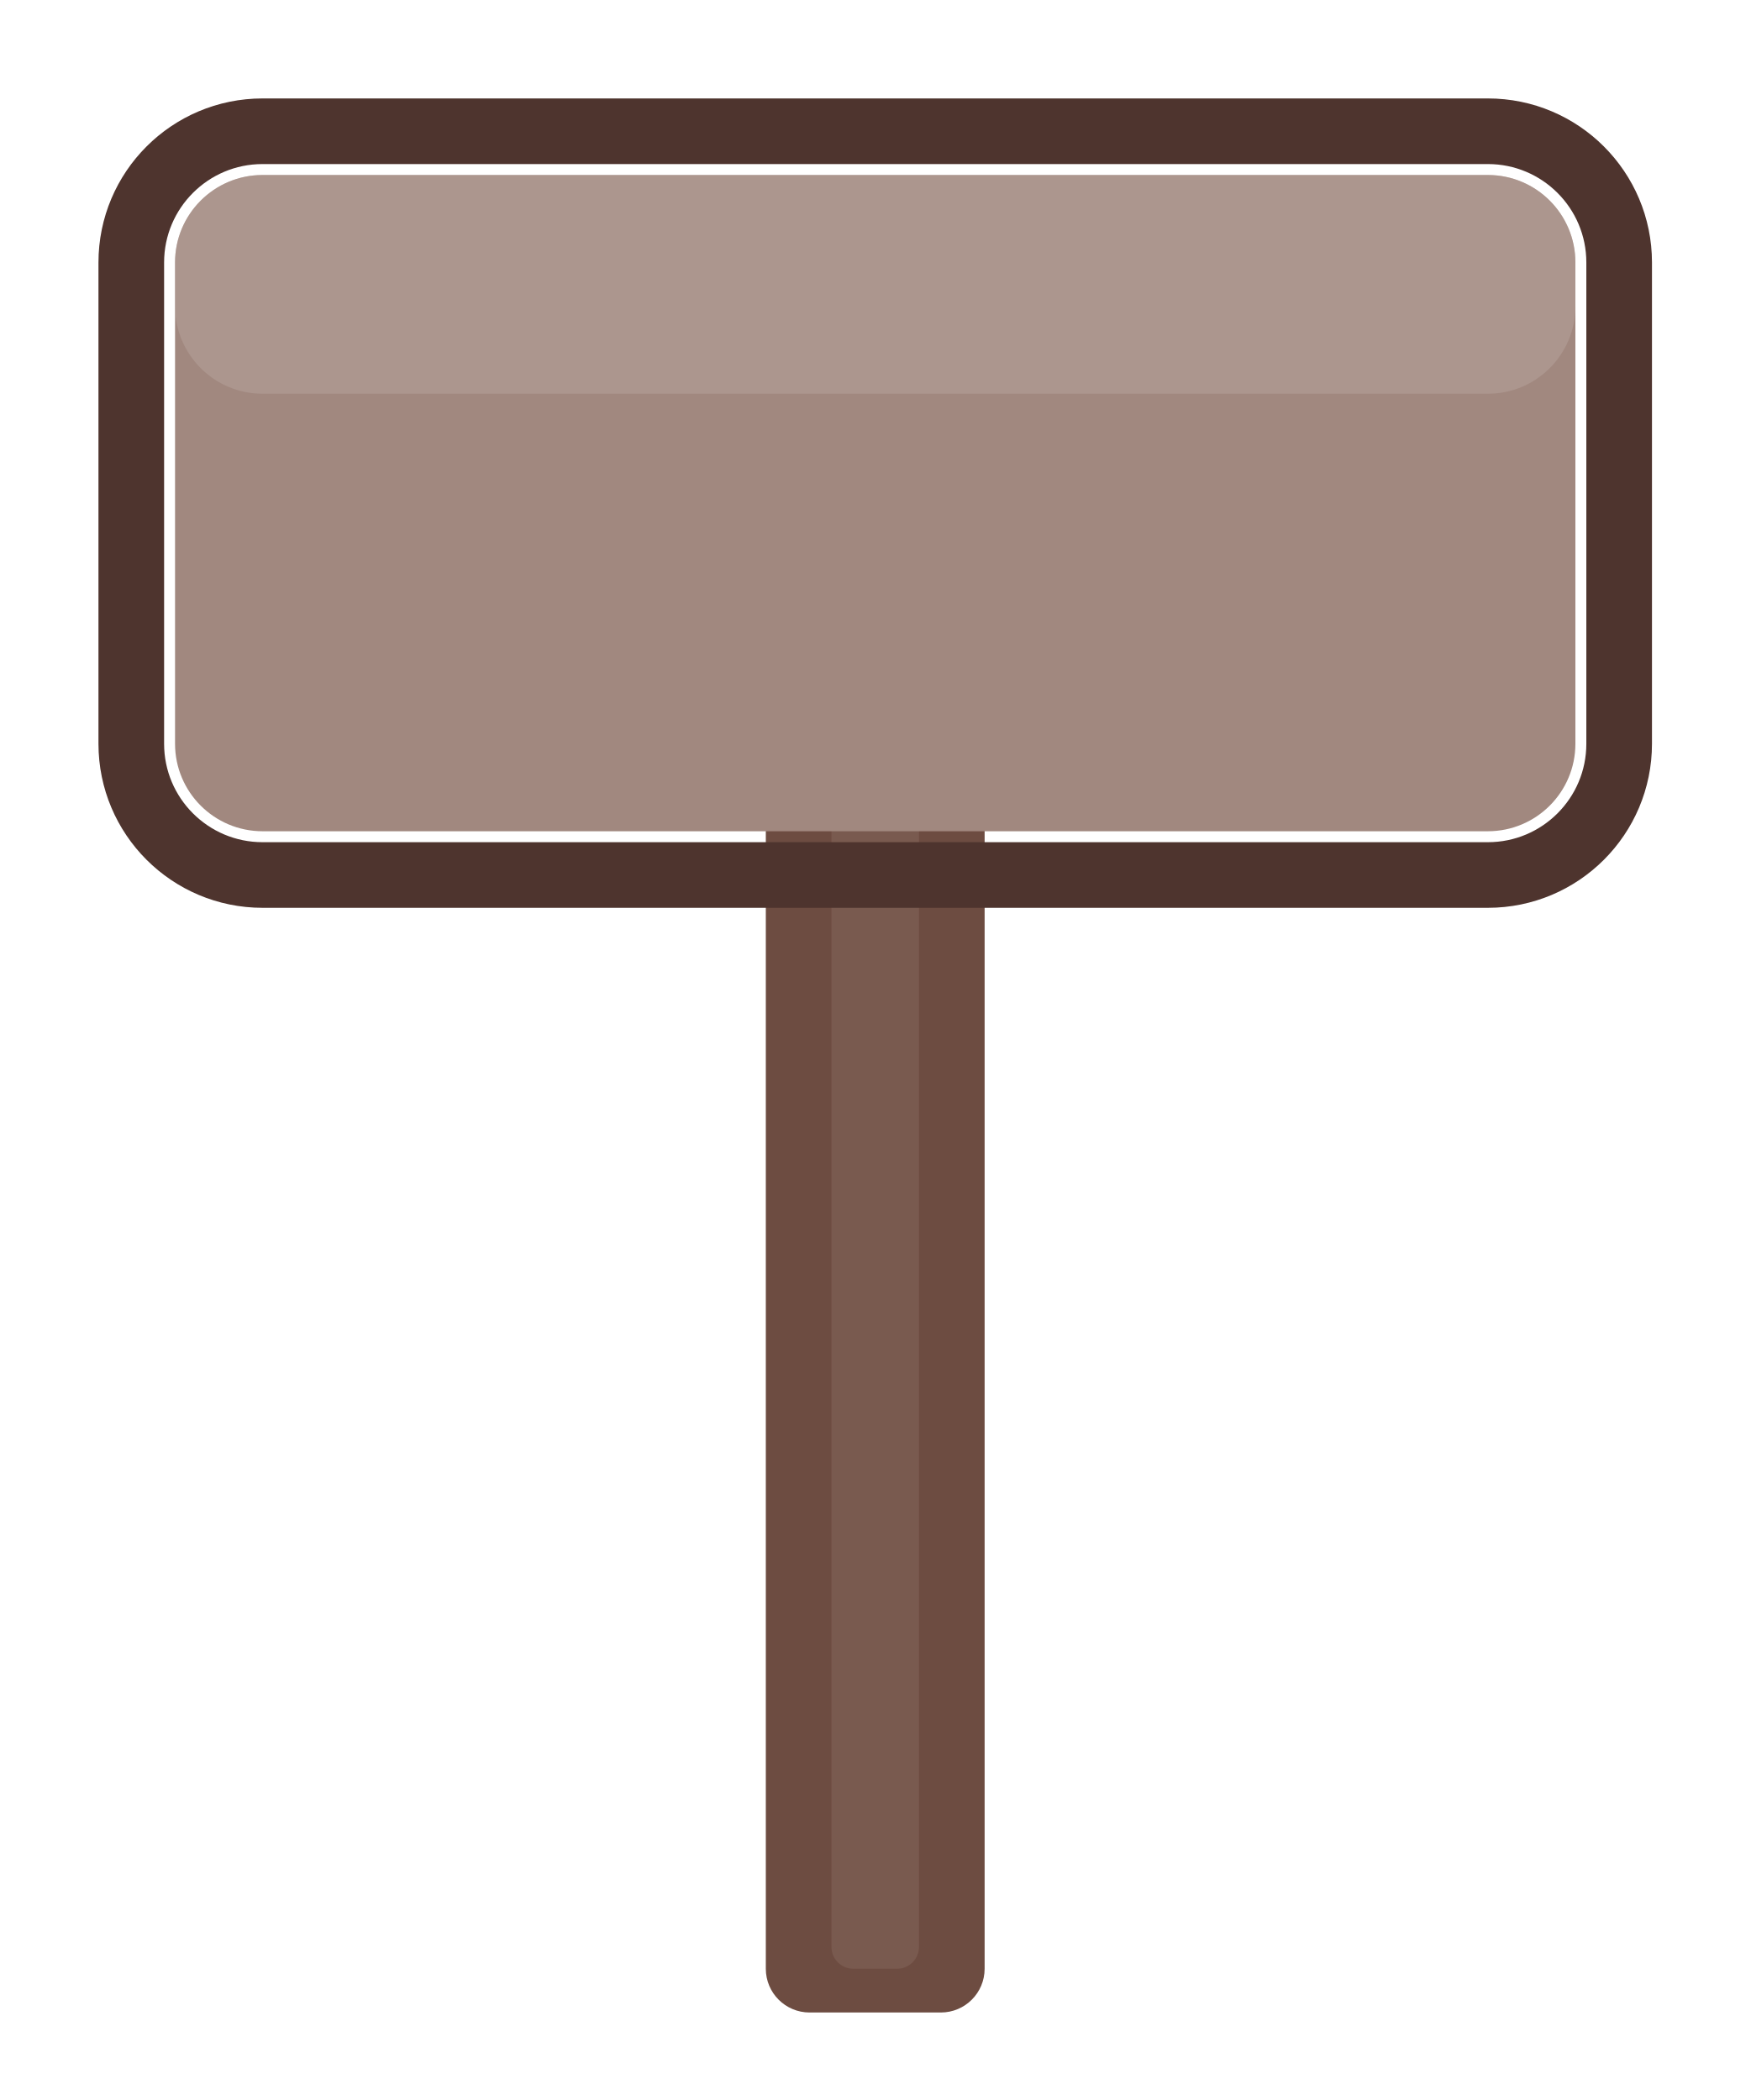
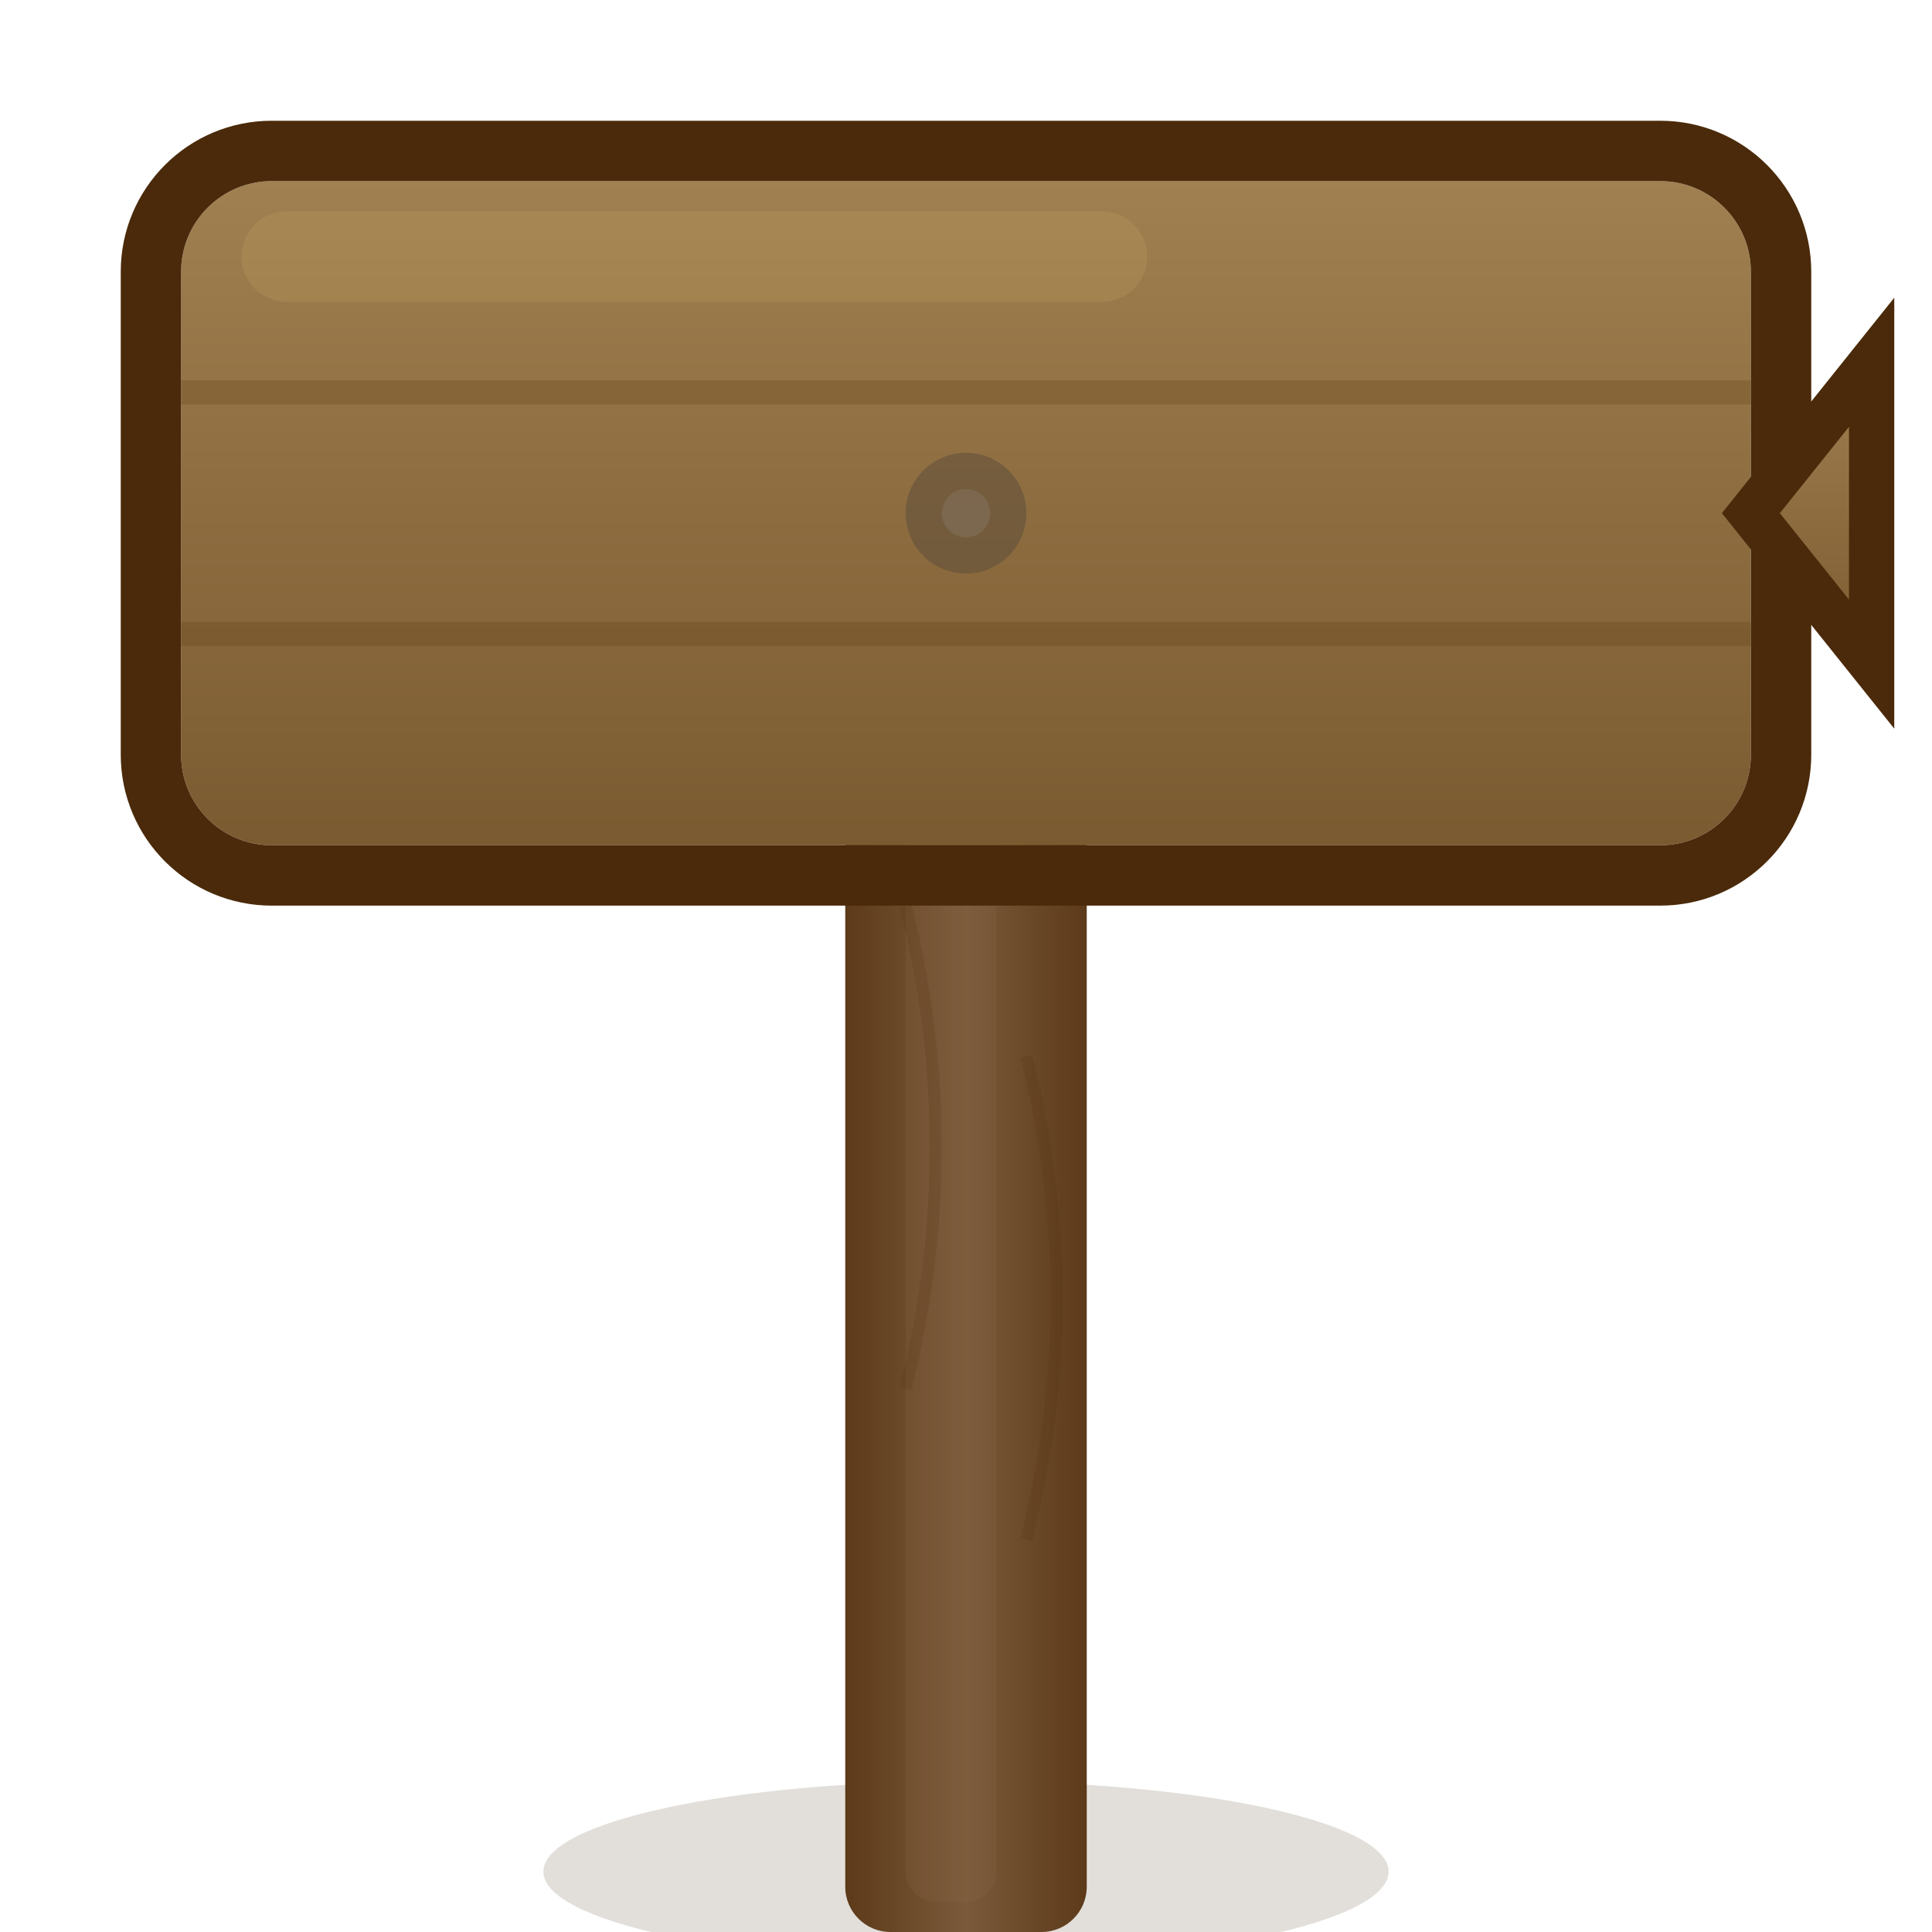
- <svg xmlns="http://www.w3.org/2000/svg" width="80" height="96" viewBox="0 0 80 96">
-   <rect x="35" y="30" width="10" height="62" rx="2" fill="#6D4C41" />
-   <rect x="38" y="34" width="4" height="56" rx="1" fill="#8D6E63" opacity="0.4" />
-   <rect x="8" y="8" width="64" height="30" rx="4" fill="#A1887F" />
-   <rect x="8" y="8" width="64" height="10" rx="4" fill="#BCAAA4" opacity="0.4" />
-   <rect x="6" y="6" width="68" height="34" rx="6" fill="none" stroke="#4E342E" stroke-width="3" />
+ <svg xmlns="http://www.w3.org/2000/svg" width="64" height="64" viewBox="0 0 64 64">
+   <defs>
+     <linearGradient id="sp1" x1="0" y1="0" x2="1" y2="0">
+       <stop offset="0%" stop-color="#5C3A1A" />
+       <stop offset="50%" stop-color="#7A5A3A" />
+       <stop offset="100%" stop-color="#5C3A1A" />
+     </linearGradient>
+     <linearGradient id="sp2" x1="0" y1="0" x2="0" y2="1">
+       <stop offset="0%" stop-color="#A08050" />
+       <stop offset="100%" stop-color="#7A5A30" />
+     </linearGradient>
+   </defs>
+   <ellipse cx="32" cy="62" rx="14" ry="3" fill="#3A2A0A" opacity="0.15" />
+   <rect x="28" y="22" width="8" height="42" rx="1.5" fill="url(#sp1)" />
+   <rect x="30" y="23" width="3" height="40" rx="1" fill="#8A6A4A" opacity="0.2" />
+   <ellipse cx="32" cy="22" rx="5" ry="2" fill="#7A5A3A" />
+   <rect x="6" y="6" width="52" height="22" rx="3" fill="url(#sp2)" />
+   <g stroke="#5A3A10" stroke-width="0.8" opacity="0.25">
+     <line x1="6" y1="13" x2="58" y2="13" />
+     <line x1="6" y1="21" x2="58" y2="21" />
+   </g>
+   <rect x="8" y="7" width="30" height="3" rx="1.5" fill="#C0A060" opacity="0.25" />
+   <rect x="5" y="5" width="54" height="24" rx="4" fill="none" stroke="#4A2A0A" stroke-width="2" />
+   <path d="M58,17 L62,12 L62,22Z" fill="url(#sp2)" />
+   <path d="M58,17 L62,12 L62,22Z" fill="none" stroke="#4A2A0A" stroke-width="1.5" />
+   <circle cx="32" cy="17" r="2" fill="#5A4A3A" opacity="0.5" />
+   <circle cx="32" cy="17" r="0.8" fill="#8A7A6A" opacity="0.4" />
+   <g stroke="#4A2A0A" stroke-width="0.4" opacity="0.15" fill="none">
+     <path d="M30,30 Q32,38 30,46" />
+     <path d="M34,35 Q36,43 34,51" />
+   </g>
</svg>
